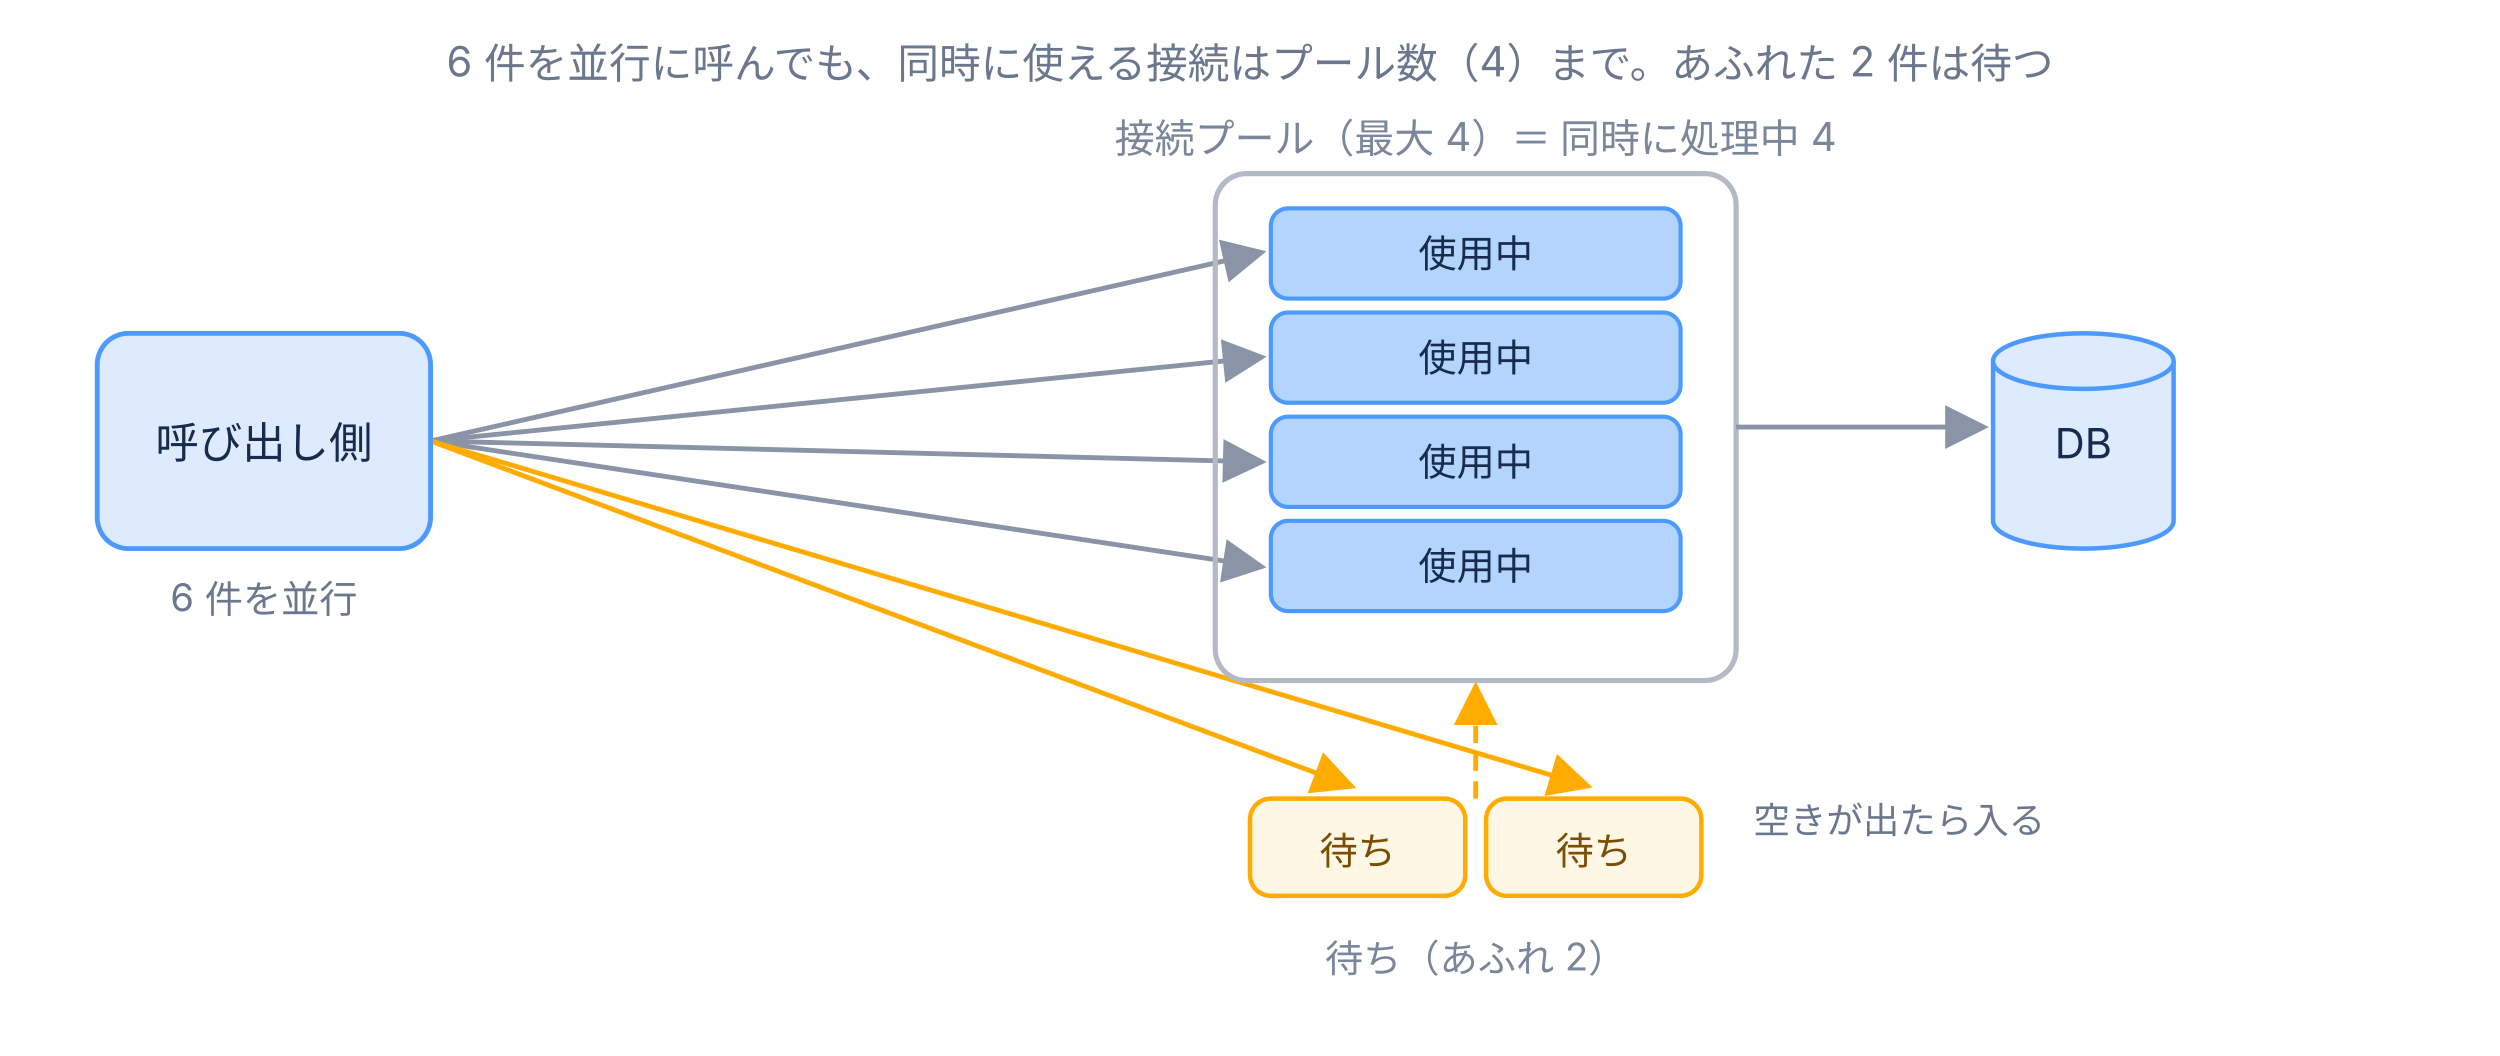
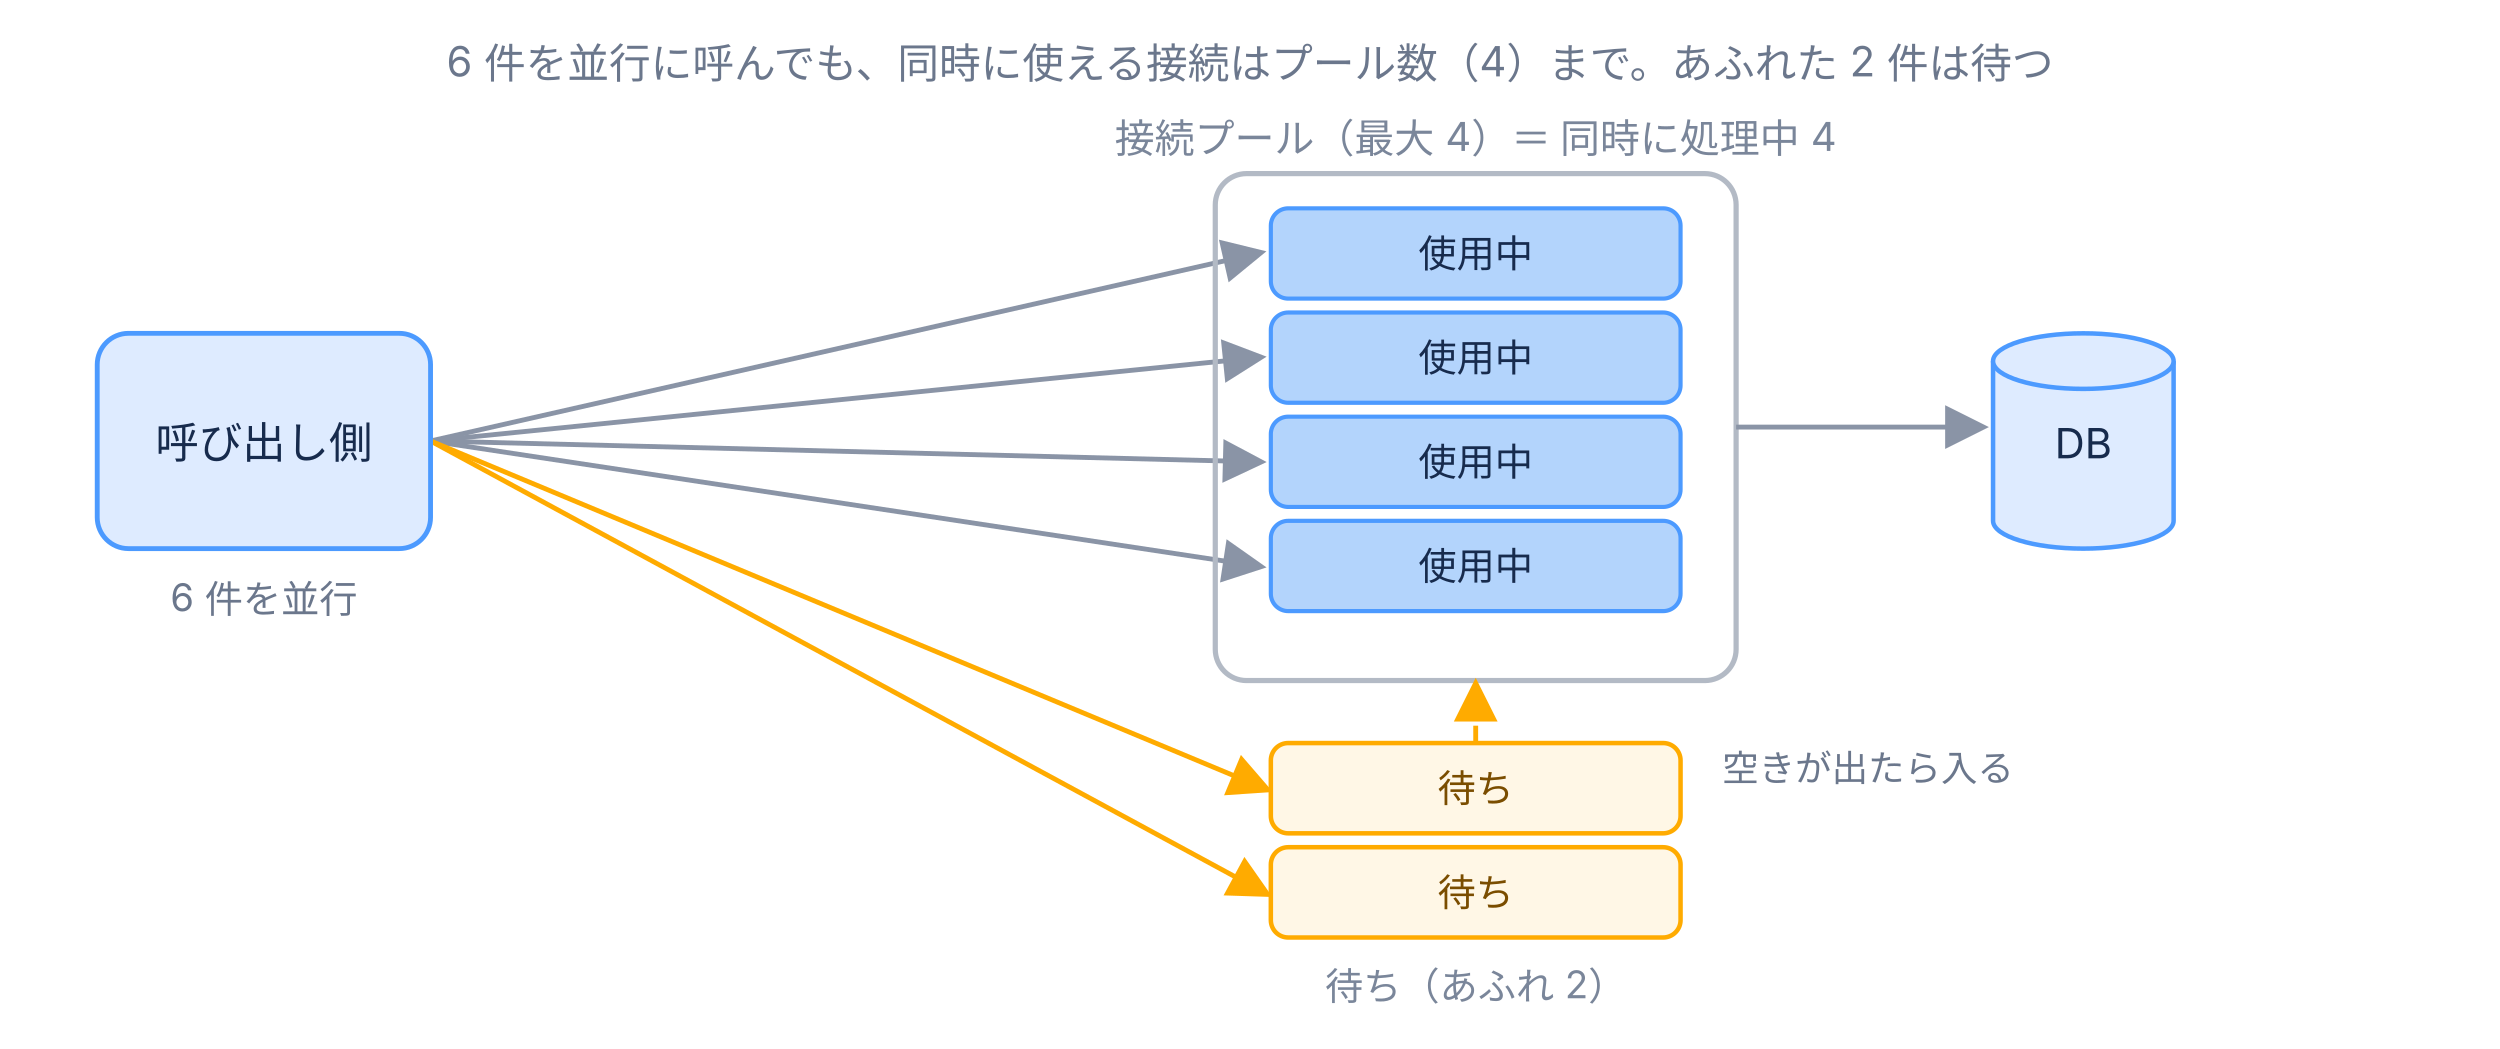
- <svg xmlns="http://www.w3.org/2000/svg" width="720" height="304" viewBox="0 0 720 304" font-family="-apple-system, BlinkMacSystemFont, &quot;Hiragino Kaku Gothic ProN&quot;, &quot;Hiragino Sans&quot;, &quot;Noto Sans JP&quot;, Meiryo, sans-serif">
+ <svg xmlns="http://www.w3.org/2000/svg" width="720" height="302" viewBox="0 0 720 302" font-family="-apple-system, BlinkMacSystemFont, &quot;Hiragino Kaku Gothic ProN&quot;, &quot;Hiragino Sans&quot;, &quot;Noto Sans JP&quot;, Meiryo, sans-serif">
  <defs>
    <marker id="g" markerWidth="9" markerHeight="9" refX="7" refY="4.5" orient="auto">
      <path d="M0,0 L9,4.5 L0,9 z" fill="#8A94A6" />
    </marker>
    <marker id="am" markerWidth="9" markerHeight="9" refX="7" refY="4.5" orient="auto">
      <path d="M0,0 L9,4.5 L0,9 z" fill="#FFAB00" />
    </marker>
  </defs>
  <text x="360" y="22" text-anchor="middle" fill="#6B778C" font-size="12">6 件を並行に呼んでも、同時に使える接続はプール数（4）まで。あふれた 2 件は待つ</text>
  <path d="M124,127 L362,73" fill="none" stroke="#8A94A6" stroke-width="1.4" marker-end="url(#g)" />
  <path d="M124,127 L362,103" fill="none" stroke="#8A94A6" stroke-width="1.4" marker-end="url(#g)" />
  <path d="M124,127 L362,133" fill="none" stroke="#8A94A6" stroke-width="1.4" marker-end="url(#g)" />
  <path d="M124,127 L362,163" fill="none" stroke="#8A94A6" stroke-width="1.4" marker-end="url(#g)" />
-   <path d="M124,127 L388,226" fill="none" stroke="#FFAB00" stroke-width="1.4" marker-end="url(#am)" />
-   <path d="M124,127 L456,226" fill="none" stroke="#FFAB00" stroke-width="1.4" marker-end="url(#am)" />
+   <path d="M124,127 L364,227" fill="none" stroke="#FFAB00" stroke-width="1.4" marker-end="url(#am)" />
+   <path d="M124,127 L364,257" fill="none" stroke="#FFAB00" stroke-width="1.4" marker-end="url(#am)" />
  <rect x="28" y="96" width="96" height="62" rx="9" fill="#DEEBFF" stroke="#4C9AFF" stroke-width="1.4" />
  <text x="76" y="132" text-anchor="middle" fill="#172B4D" font-size="12.5">呼び出し側</text>
  <text x="76" y="176" text-anchor="middle" fill="#6B778C" font-size="11">6 件を並行</text>
  <text x="425" y="44" text-anchor="middle" fill="#7A869A" font-size="11.5">接続プール（最大 4）＝ 同時に処理中 4</text>
  <rect x="350" y="50" width="150" height="146" rx="9" fill="none" stroke="#B3BAC5" stroke-width="1.5" />
  <rect x="366" y="60" width="118" height="26" rx="5" fill="#B3D4FC" stroke="#4C9AFF" stroke-width="1.2" />
  <text x="425" y="77" text-anchor="middle" fill="#172B4D" font-size="11">使用中</text>
  <rect x="366" y="90" width="118" height="26" rx="5" fill="#B3D4FC" stroke="#4C9AFF" stroke-width="1.2" />
  <text x="425" y="107" text-anchor="middle" fill="#172B4D" font-size="11">使用中</text>
  <rect x="366" y="120" width="118" height="26" rx="5" fill="#B3D4FC" stroke="#4C9AFF" stroke-width="1.2" />
  <text x="425" y="137" text-anchor="middle" fill="#172B4D" font-size="11">使用中</text>
  <rect x="366" y="150" width="118" height="26" rx="5" fill="#B3D4FC" stroke="#4C9AFF" stroke-width="1.2" />
  <text x="425" y="167" text-anchor="middle" fill="#172B4D" font-size="11">使用中</text>
  <path d="M574,104 V150 a26,8 0 0 0 52,0 V104" fill="#DEEBFF" stroke="#4C9AFF" stroke-width="1.3" />
  <ellipse cx="600" cy="104" rx="26" ry="8" fill="#DEEBFF" stroke="#4C9AFF" stroke-width="1.3" />
  <text x="600" y="132" text-anchor="middle" fill="#172B4D" font-size="12">DB</text>
  <path d="M500,123 L570,123" fill="none" stroke="#8A94A6" stroke-width="1.4" marker-end="url(#g)" />
-   <text x="425" y="280" text-anchor="middle" fill="#7A869A" font-size="11">待ち（あふれ 2）</text>
-   <rect x="360" y="230" width="62" height="28" rx="6" fill="#FFF7E6" stroke="#FFAB00" stroke-width="1.3" />
-   <text x="391" y="249" text-anchor="middle" fill="#7A4D00" font-size="11">待ち</text>
-   <rect x="428" y="230" width="62" height="28" rx="6" fill="#FFF7E6" stroke="#FFAB00" stroke-width="1.3" />
-   <text x="459" y="249" text-anchor="middle" fill="#7A4D00" font-size="11">待ち</text>
-   <path d="M425,230 L425,199" fill="none" stroke="#FFAB00" stroke-width="1.4" stroke-dasharray="5 3" marker-end="url(#am)" />
-   <text x="505" y="240" fill="#6B778C" font-size="10.5">空きが出たら入る</text>
+   <rect x="366" y="214" width="118" height="26" rx="5" fill="#FFF7E6" stroke="#FFAB00" stroke-width="1.3" />
+   <text x="425" y="231" text-anchor="middle" fill="#7A4D00" font-size="11">待ち</text>
+   <rect x="366" y="244" width="118" height="26" rx="5" fill="#FFF7E6" stroke="#FFAB00" stroke-width="1.3" />
+   <text x="425" y="261" text-anchor="middle" fill="#7A4D00" font-size="11">待ち</text>
+   <path d="M425,214 L425,198" fill="none" stroke="#FFAB00" stroke-width="1.4" stroke-dasharray="5 3" marker-end="url(#am)" />
+   <text x="496" y="225" fill="#6B778C" font-size="10.5">空きが出たら入る</text>
+   <text x="425" y="288" text-anchor="middle" fill="#7A869A" font-size="11">待ち（あふれ 2）</text>
</svg>
